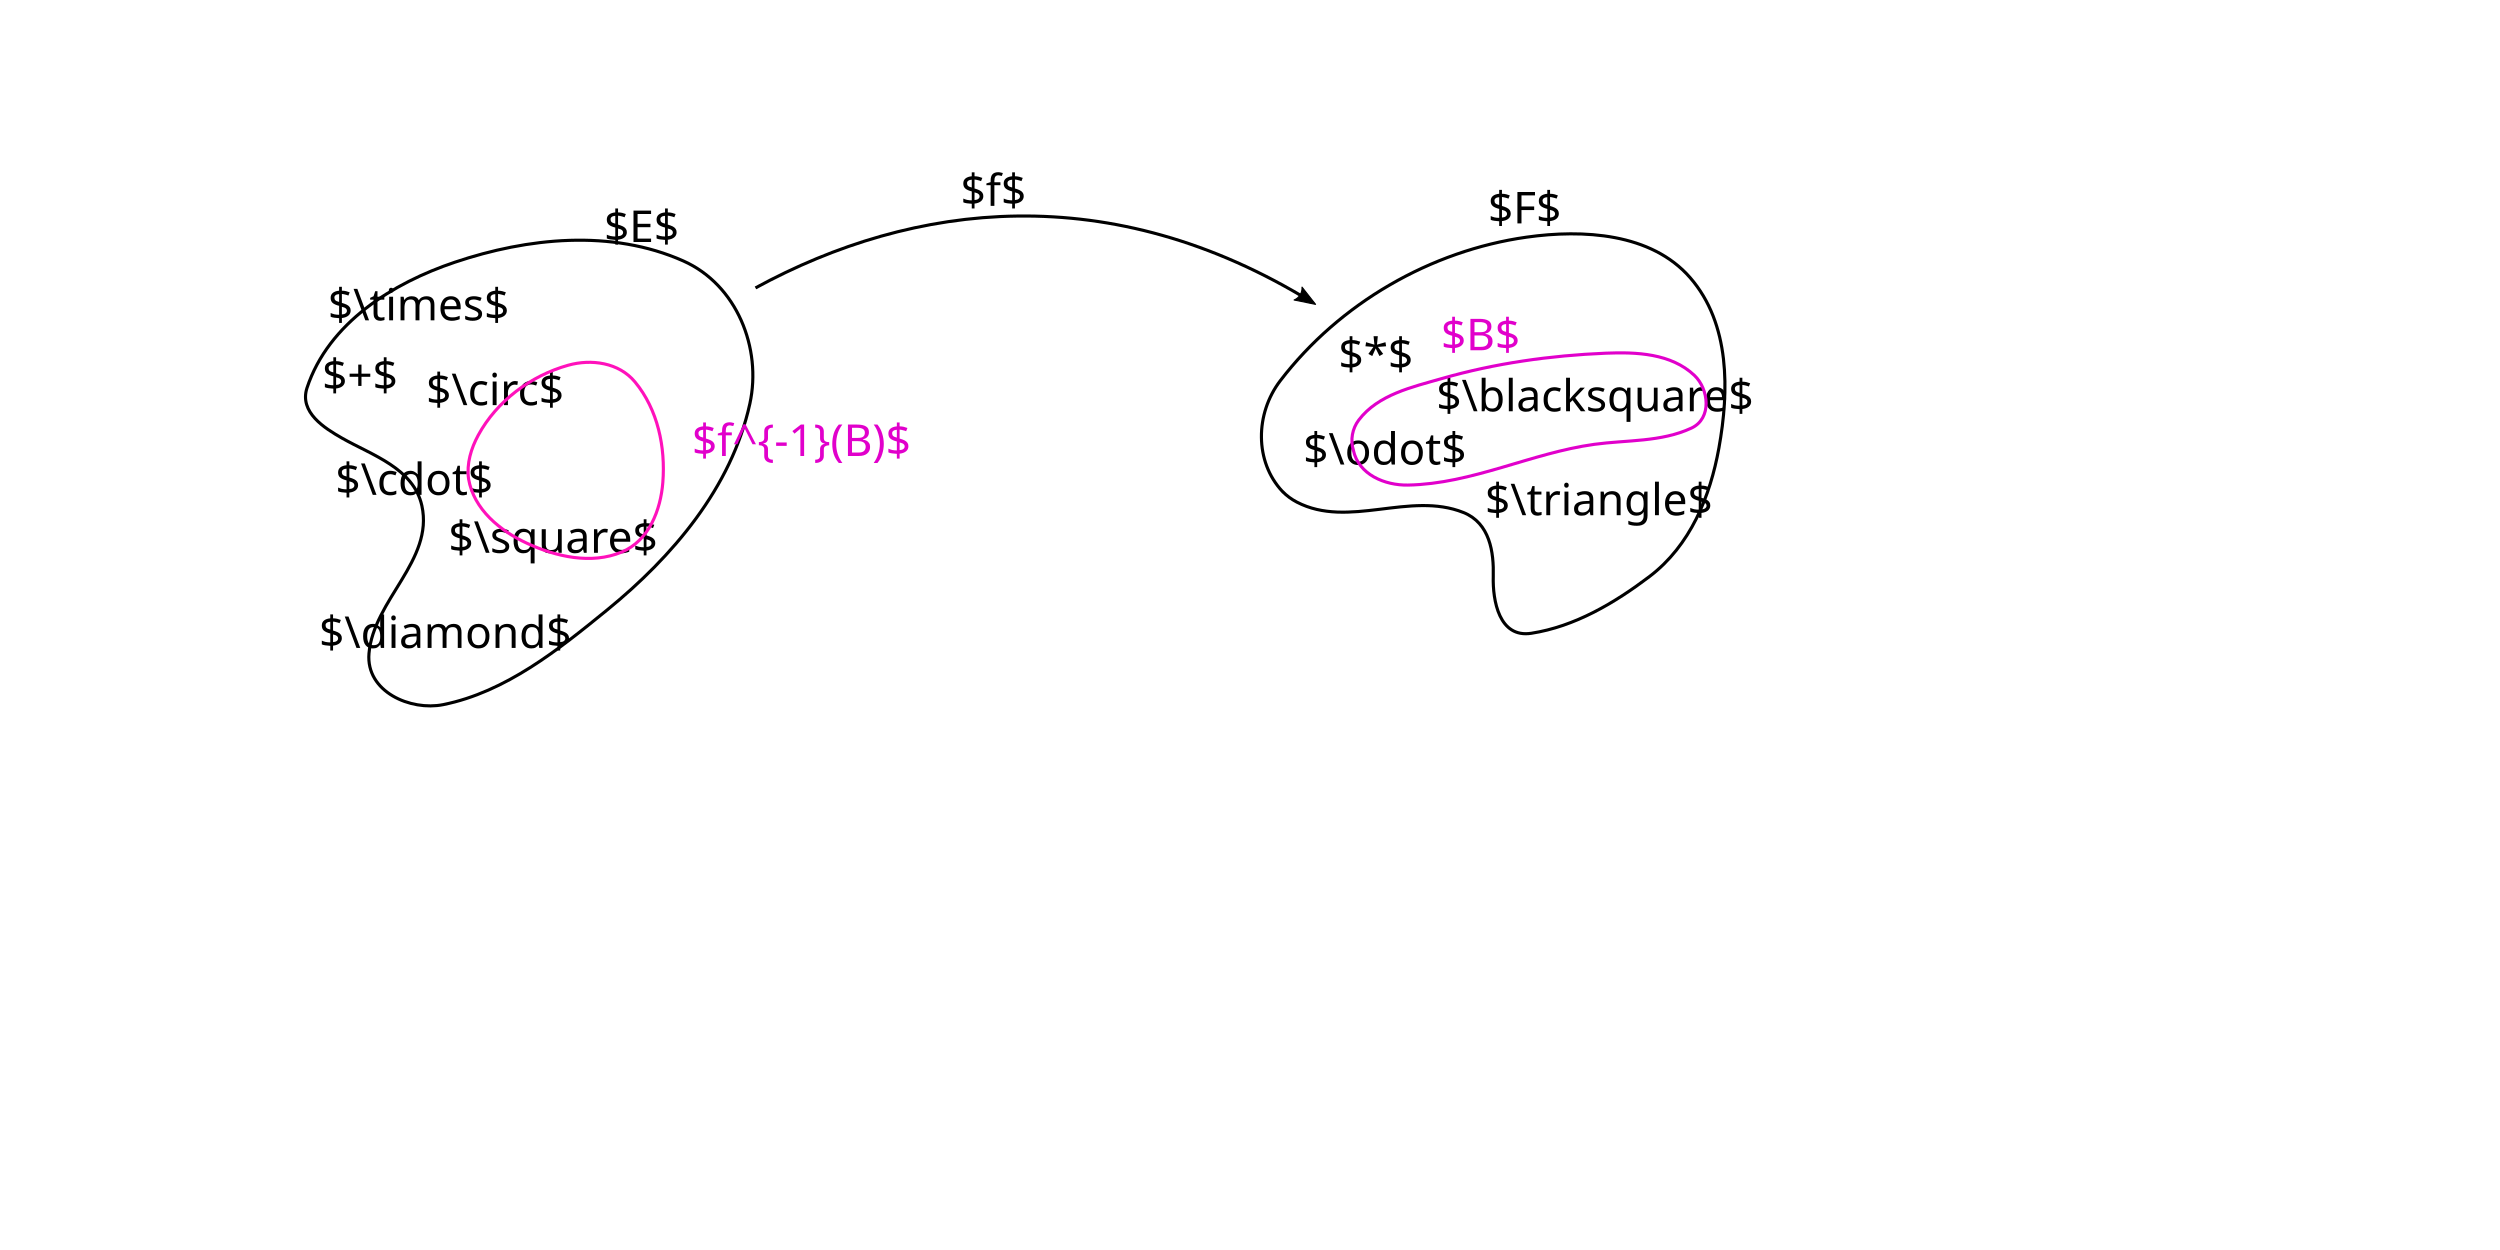
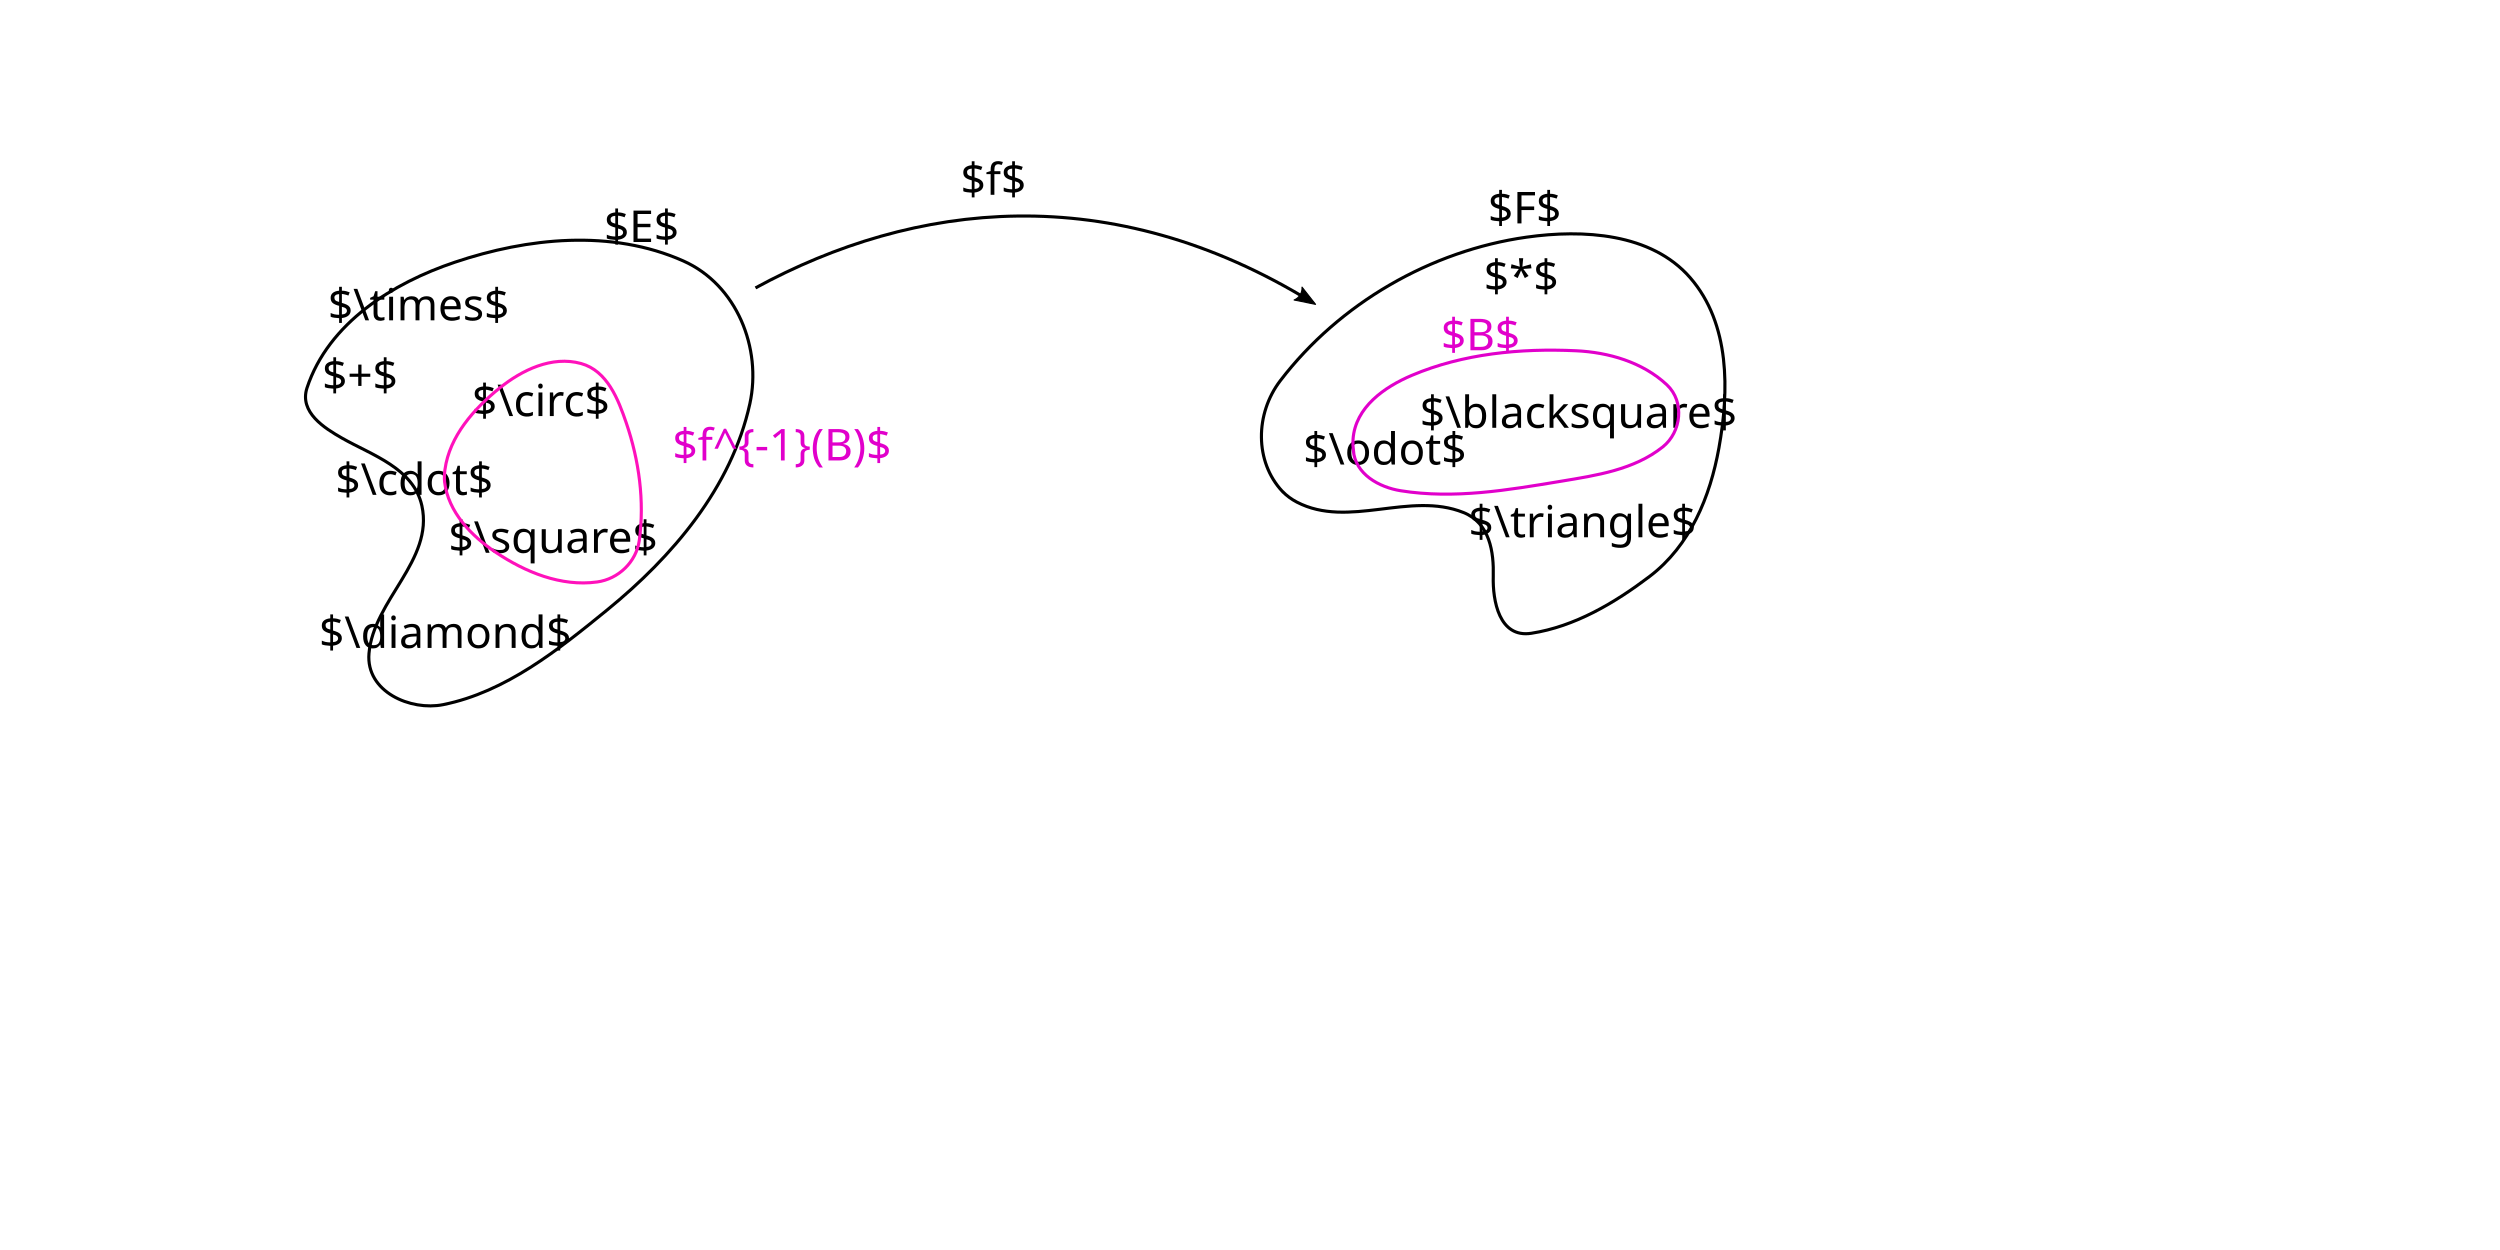
<svg xmlns="http://www.w3.org/2000/svg" width="240mm" height="120mm" viewBox="0 0 240 120" version="1.1" id="svg8">
  <defs id="defs2">
    <marker style="overflow:visible;" id="Arrow2Mend" refX="0.0" refY="0.0" orient="auto">
      <path transform="scale(0.6) rotate(180) translate(0,0)" d="M 8.719,4.034 L -2.207,0.016 L 8.719,-4.002 C 6.973,-1.63 6.983,1.616 8.719,4.034 z " style="stroke:context-stroke;fill-rule:evenodd;fill:context-stroke;stroke-width:0.625;stroke-linejoin:round;" id="path12426" />
    </marker>
  </defs>
  <g id="layer1" transform="translate(0,-177)">
    <path style="fill:none;stroke:#000000;stroke-width:0.3;stroke-linecap:butt;stroke-linejoin:miter;stroke-opacity:1;stroke-miterlimit:4;stroke-dasharray:none" d="m 29.469,214.246 c 2.074,-6.28 8.267,-10.08 14.2,-12.075 6.986,-2.348 15.006,-3.2 21.933,-0.118 5.125,2.28 7.551,8.367 6.385,13.7 -1.765,8.075 -7.454,14.705 -13.684,19.788 -4.702,3.835 -9.759,7.894 -15.756,9.104 -3.13,0.631 -7.439,-1.236 -7.124,-4.919 0.439,-5.131 6.225,-8.933 5.079,-14.166 -0.791,-3.615 -4.799,-4.868 -7.645,-6.487 -1.705,-0.97 -4.139,-2.488 -3.388,-4.827 z" id="path3311" />
    <path style="fill:none;stroke:#000000;stroke-width:0.3;stroke-linecap:butt;stroke-linejoin:miter;stroke-opacity:1;stroke-miterlimit:4;stroke-dasharray:none" d="m 123.114,224.18 c -2.683,-2.859 -2.625,-7.471 -0.206,-10.633 5.679,-7.426 14.434,-12.48 23.648,-13.78 5.412,-0.764 11.965,-0.406 15.7,3.892 3.855,4.437 3.744,10.883 2.761,16.341 -0.843,4.679 -2.747,9.374 -6.671,12.35 -3.347,2.539 -7.174,4.801 -11.34,5.445 -3.091,0.478 -3.718,-3.139 -3.653,-5.456 0.065,-2.326 -0.322,-5.118 -2.858,-6.136 -5.169,-2.074 -11.021,1.587 -15.996,-1 -0.511,-0.266 -0.981,-0.612 -1.384,-1.024 z" id="path3485" />
    <text xml:space="preserve" style="font-size:4.233px;line-height:1.25;font-family:sans-serif;text-align:center;text-anchor:middle;stroke-width:0.265" x="64.339" y="200.237" id="text5066">
      <tspan id="tspan5064" style="font-size:4.233px;text-align:center;text-anchor:middle;stroke-width:0.265" x="64.339" y="200.237">$E$</tspan>
    </text>
    <text xml:space="preserve" style="font-size:4.233px;line-height:1.25;font-family:sans-serif;stroke-width:0.265;text-anchor:middle;text-align:center" x="52.125" y="207.749" id="text5066-7">
      <tspan id="tspan5064-48" style="font-size:4.233px;stroke-width:0.265;text-anchor:middle;text-align:center" x="42.934" y="207.749">$\times$</tspan>
    </text>
    <text xml:space="preserve" style="font-size:4.233px;line-height:1.25;font-family:sans-serif;stroke-width:0.265;text-anchor:middle;text-align:center" x="41.426" y="214.518" id="text5066-7-1">
      <tspan id="tspan5064-48-5" style="font-size:4.233px;stroke-width:0.265;text-anchor:middle;text-align:center" x="37.307" y="214.518">$+$</tspan>
    </text>
-     <text xml:space="preserve" style="font-size:4.233px;line-height:1.25;font-family:sans-serif;stroke-width:0.265;text-anchor:middle;text-align:center" x="57.322" y="215.888" id="text5066-7-1-9">
-       <tspan id="tspan5064-48-5-4" style="font-size:4.233px;stroke-width:0.265;text-anchor:middle;text-align:center" x="50.277" y="215.888">$\circ$</tspan>
+     <text xml:space="preserve" style="font-size:4.233px;line-height:1.25;font-family:sans-serif;text-align:center;text-anchor:middle;stroke-width:0.265" x="54.676" y="216.946" id="text5066-7-1-9">
+       <tspan id="tspan5064-48-5-4" style="font-size:4.233px;text-align:center;text-anchor:middle;stroke-width:0.265" x="54.676" y="216.946">$\circ$</tspan>
    </text>
    <text xml:space="preserve" style="font-size:4.233px;line-height:1.25;font-family:sans-serif;stroke-width:0.265;text-anchor:middle;text-align:center" x="50.408" y="224.51" id="text5066-7-1-9-0">
      <tspan id="tspan5064-48-5-4-8" style="font-size:4.233px;stroke-width:0.265;text-anchor:middle;text-align:center" x="42.515" y="224.51">$\cdot$</tspan>
    </text>
    <text xml:space="preserve" style="font-size:4.233px;line-height:1.25;font-family:sans-serif;text-align:center;text-anchor:middle;stroke-width:0.265" x="55.845" y="230.071" id="text5066-7-1-9-0-4">
      <tspan id="tspan5064-48-5-4-8-3" style="font-size:4.233px;text-align:center;text-anchor:middle;stroke-width:0.265" x="55.845" y="230.071">$\square$</tspan>
    </text>
    <text xml:space="preserve" style="font-size:4.233px;line-height:1.25;font-family:sans-serif;text-align:center;text-anchor:middle;stroke-width:0.265" x="45.493" y="239.204" id="text5066-7-1-9-0-4-5">
      <tspan id="tspan5064-48-5-4-8-3-6" style="font-size:4.233px;text-align:center;text-anchor:middle;stroke-width:0.265" x="45.493" y="239.204">$\diamond$</tspan>
    </text>
-     <text xml:space="preserve" style="font-size:4.233px;line-height:1.25;font-family:sans-serif;text-align:center;text-anchor:middle;stroke-width:0.265" x="98.114" y="196.762" id="text5066-4">
-       <tspan id="tspan5064-4" style="font-size:4.233px;text-align:center;text-anchor:middle;stroke-width:0.265" x="98.114" y="196.762">$f$</tspan>
+     <text xml:space="preserve" style="font-size:4.233px;line-height:1.25;font-family:sans-serif;text-align:center;text-anchor:middle;stroke-width:0.265" x="98.114" y="195.704" id="text5066-4">
+       <tspan id="tspan5064-4" style="font-size:4.233px;text-align:center;text-anchor:middle;stroke-width:0.265" x="98.114" y="195.704">$f$</tspan>
    </text>
    <text xml:space="preserve" style="font-size:4.233px;line-height:1.25;font-family:sans-serif;text-align:center;text-anchor:middle;stroke-width:0.265" x="149.117" y="198.446" id="text5066-5">
      <tspan id="tspan5064-5" style="font-size:4.233px;text-align:center;text-anchor:middle;stroke-width:0.265" x="149.117" y="198.446">$F$</tspan>
    </text>
    <path style="fill:none;stroke:#000000;stroke-width:0.3;stroke-linecap:butt;stroke-linejoin:miter;stroke-miterlimit:4;stroke-dasharray:none;stroke-opacity:1;marker-end:url(#Arrow2Mend)" d="m 72.525,204.64 c 15.23,-8.3 34.087,-10.556 53.426,1.37" id="path12317" />
-     <text xml:space="preserve" style="font-size:4.233px;line-height:1.25;font-family:sans-serif;fill:#e100cb;fill-opacity:1;stroke-width:0.265" x="66.425" y="220.771" id="text41160">
-       <tspan id="tspan41158" style="font-size:4.233px;fill:#e100cb;fill-opacity:1;stroke-width:0.265" x="66.425" y="220.771">$f^{-1}(B)$</tspan>
+     <text xml:space="preserve" style="font-size:4.233px;line-height:1.25;font-family:sans-serif;fill:#e100cb;fill-opacity:1;stroke-width:0.265" x="64.555" y="221.203" id="text41160">
+       <tspan id="tspan41158" style="font-size:4.233px;fill:#e100cb;fill-opacity:1;stroke-width:0.265" x="64.555" y="221.203">$f^{-1}(B)$</tspan>
    </text>
    <text xml:space="preserve" style="font-size:4.233px;line-height:1.25;font-family:sans-serif;fill:#e100cb;fill-opacity:1;stroke-width:0.265" x="138.333" y="210.624" id="text41160-8">
      <tspan id="tspan41158-4" style="font-size:4.233px;fill:#e100cb;fill-opacity:1;stroke-width:0.265" x="138.333" y="210.624">$B$</tspan>
    </text>
-     <text xml:space="preserve" style="font-size:4.233px;line-height:1.25;font-family:sans-serif;text-align:center;text-anchor:middle;stroke-width:0.265" x="155.867" y="216.482" id="text5066-7-16">
-       <tspan id="tspan5064-48-1" style="font-size:4.233px;text-align:center;text-anchor:middle;stroke-width:0.265" x="155.867" y="216.482" rotate="0 0 0 0 0 0 0 0 0 0 0 0 0 0 0">$\blacksquare$</tspan>
+     <text xml:space="preserve" style="font-size:4.233px;line-height:1.25;font-family:sans-serif;text-align:center;text-anchor:middle;stroke-width:0.265" x="154.279" y="218.069" id="text5066-7-16">
+       <tspan id="tspan5064-48-1" style="font-size:4.233px;text-align:center;text-anchor:middle;stroke-width:0.265" x="154.279" y="218.069" rotate="0 0 0 0 0 0 0 0 0 0 0 0 0 0 0">$\blacksquare$</tspan>
    </text>
-     <text xml:space="preserve" style="font-size:4.233px;line-height:1.25;font-family:sans-serif;text-align:center;text-anchor:middle;stroke-width:0.265" x="134.83" y="212.492" id="text5066-7-1-2">
-       <tspan id="tspan5064-48-5-0" style="font-size:4.233px;text-align:center;text-anchor:middle;stroke-width:0.265" x="134.83" y="212.492">$*$</tspan>
+     <text xml:space="preserve" style="font-size:4.233px;line-height:1.25;font-family:sans-serif;text-align:center;text-anchor:middle;stroke-width:0.265" x="148.784" y="205.011" id="text5066-7-1-2">
+       <tspan id="tspan5064-48-5-0" style="font-size:4.233px;text-align:center;text-anchor:middle;stroke-width:0.265" x="148.784" y="205.011">$*$</tspan>
    </text>
    <text xml:space="preserve" style="font-size:4.233px;line-height:1.25;font-family:sans-serif;text-align:center;text-anchor:middle;stroke-width:0.265" x="135.692" y="221.595" id="text5066-7-1-9-0-5">
      <tspan id="tspan5064-48-5-4-8-9" style="font-size:4.233px;text-align:center;text-anchor:middle;stroke-width:0.265" x="135.692" y="221.595">$\odot$</tspan>
    </text>
-     <text xml:space="preserve" style="font-size:4.233px;line-height:1.25;font-family:sans-serif;text-align:center;text-anchor:middle;stroke-width:0.265" x="156.241" y="226.458" id="text5066-7-1-9-0-4-5-3">
-       <tspan id="tspan5064-48-5-4-8-3-6-9" style="font-size:4.233px;text-align:center;text-anchor:middle;stroke-width:0.265" x="156.241" y="226.458">$\triangle$</tspan>
+     <text xml:space="preserve" style="font-size:4.233px;line-height:1.25;font-family:sans-serif;text-align:center;text-anchor:middle;stroke-width:0.265" x="154.654" y="228.575" id="text5066-7-1-9-0-4-5-3">
+       <tspan id="tspan5064-48-5-4-8-3-6-9" style="font-size:4.233px;text-align:center;text-anchor:middle;stroke-width:0.265" x="154.654" y="228.575">$\triangle$</tspan>
    </text>
-     <path style="fill:none;stroke:#e100cb;stroke-width:0.3;stroke-linecap:butt;stroke-linejoin:miter;stroke-miterlimit:4;stroke-dasharray:none;stroke-opacity:1" d="m 129.921,220.221 c 0.508,2.35 3.03,3.386 5.239,3.346 6.177,-0.113 11.833,-3.075 17.889,-3.91 3.109,-0.429 6.412,-0.203 9.324,-1.558 2.007,-0.934 1.67,-3.753 0.29,-5.06 -2.246,-2.127 -5.591,-2.252 -8.502,-2.133 -5.319,0.219 -10.647,0.968 -15.751,2.437 -2.834,0.815 -6.107,1.53 -7.969,3.981 -0.622,0.818 -0.821,1.913 -0.519,2.896 z" id="path74857" />
-     <path style="fill:none;stroke:#ff11bb;stroke-width:0.3;stroke-linecap:butt;stroke-linejoin:miter;stroke-miterlimit:4;stroke-dasharray:none;stroke-opacity:1" d="m 44.981,222.961 c 0.496,2.948 3.047,5.012 5.61,6.193 2.794,1.288 6.163,2.064 9.096,0.843 2.626,-1.093 3.738,-4.05 3.945,-6.688 0.265,-3.37 -0.472,-6.986 -2.678,-9.648 -1.539,-1.857 -4.184,-2.221 -6.407,-1.599 -3.59,1.004 -6.852,3.436 -8.633,6.713 -0.69,1.27 -1.133,2.731 -0.933,4.187 z" id="path79184" />
+     <path style="fill:none;stroke:#e100cb;stroke-width:0.3;stroke-linecap:butt;stroke-linejoin:miter;stroke-miterlimit:4;stroke-dasharray:none;stroke-opacity:1" d="m 129.921,220.221 c 0.169,2.304 2.487,3.559 4.542,3.89 5.141,0.826 10.348,-0.071 15.417,-0.915 3.369,-0.561 6.992,-1.092 9.748,-3.294 1.773,-1.417 2.135,-4.322 0.395,-5.956 -2.331,-2.189 -5.616,-3.128 -8.728,-3.273 -5.328,-0.249 -10.826,0.269 -15.764,2.363 -2.602,1.103 -5.428,3.054 -5.639,6.132 -0.024,0.351 -0.013,0.705 0.027,1.055 z" id="path74857" />
+     <path style="fill:none;stroke:#ff11bb;stroke-width:0.3;stroke-linecap:butt;stroke-linejoin:miter;stroke-miterlimit:4;stroke-dasharray:none;stroke-opacity:1" d="m 42.679,223.248 c 0.343,2.923 2.589,5.216 4.916,6.776 2.825,1.894 6.262,3.321 9.729,2.845 2.029,-0.278 3.764,-1.908 4.048,-3.995 0.516,-3.781 -0.023,-7.677 -1.246,-11.262 -0.77,-2.259 -1.823,-5.018 -4.348,-5.715 -2.802,-0.774 -5.685,0.637 -7.817,2.358 -2.458,1.984 -4.803,4.607 -5.245,7.821 -0.053,0.388 -0.07,0.782 -0.037,1.173 z" id="path79184" />
  </g>
</svg>
